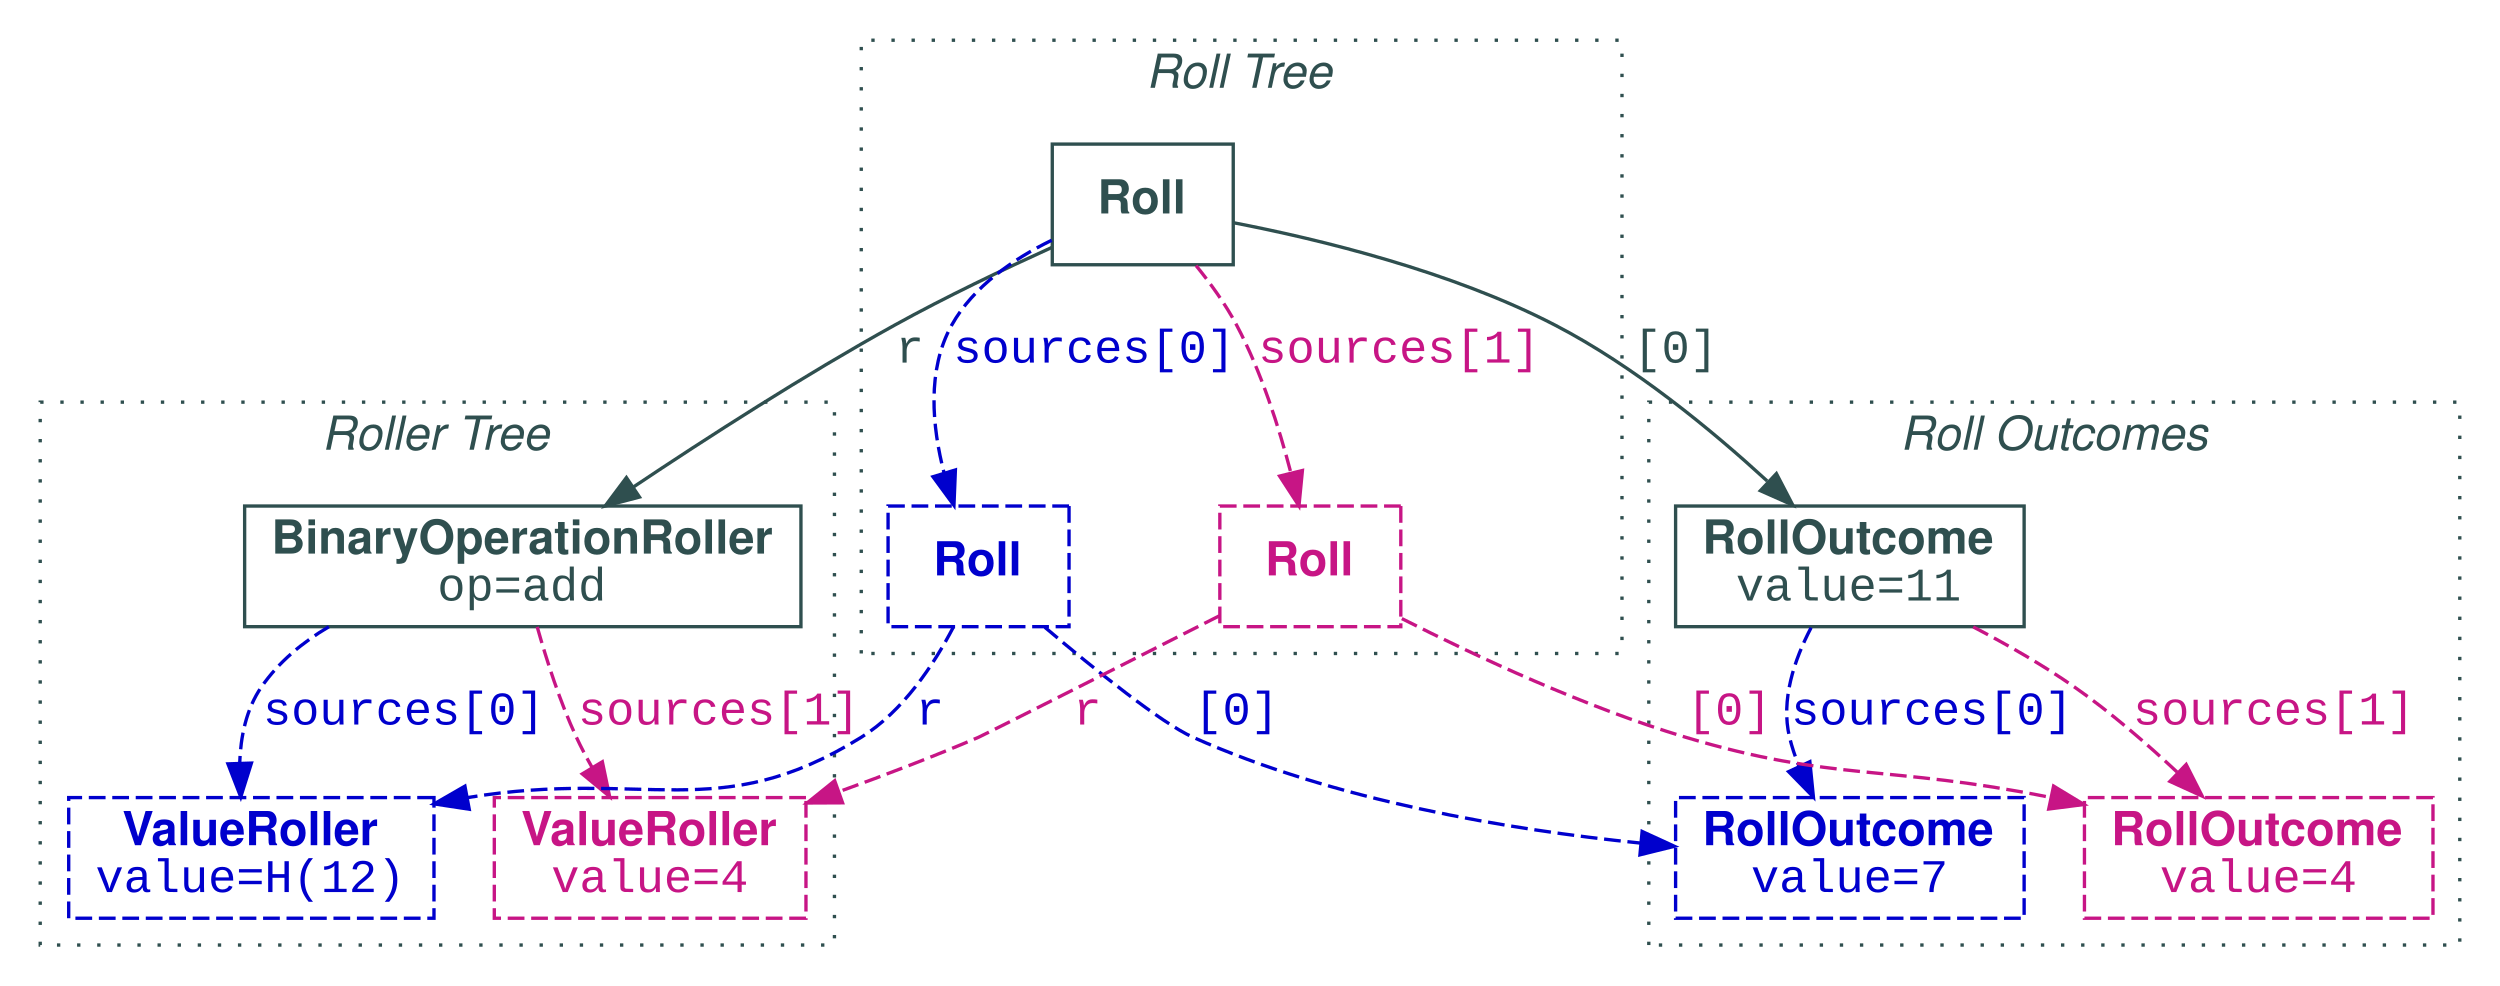
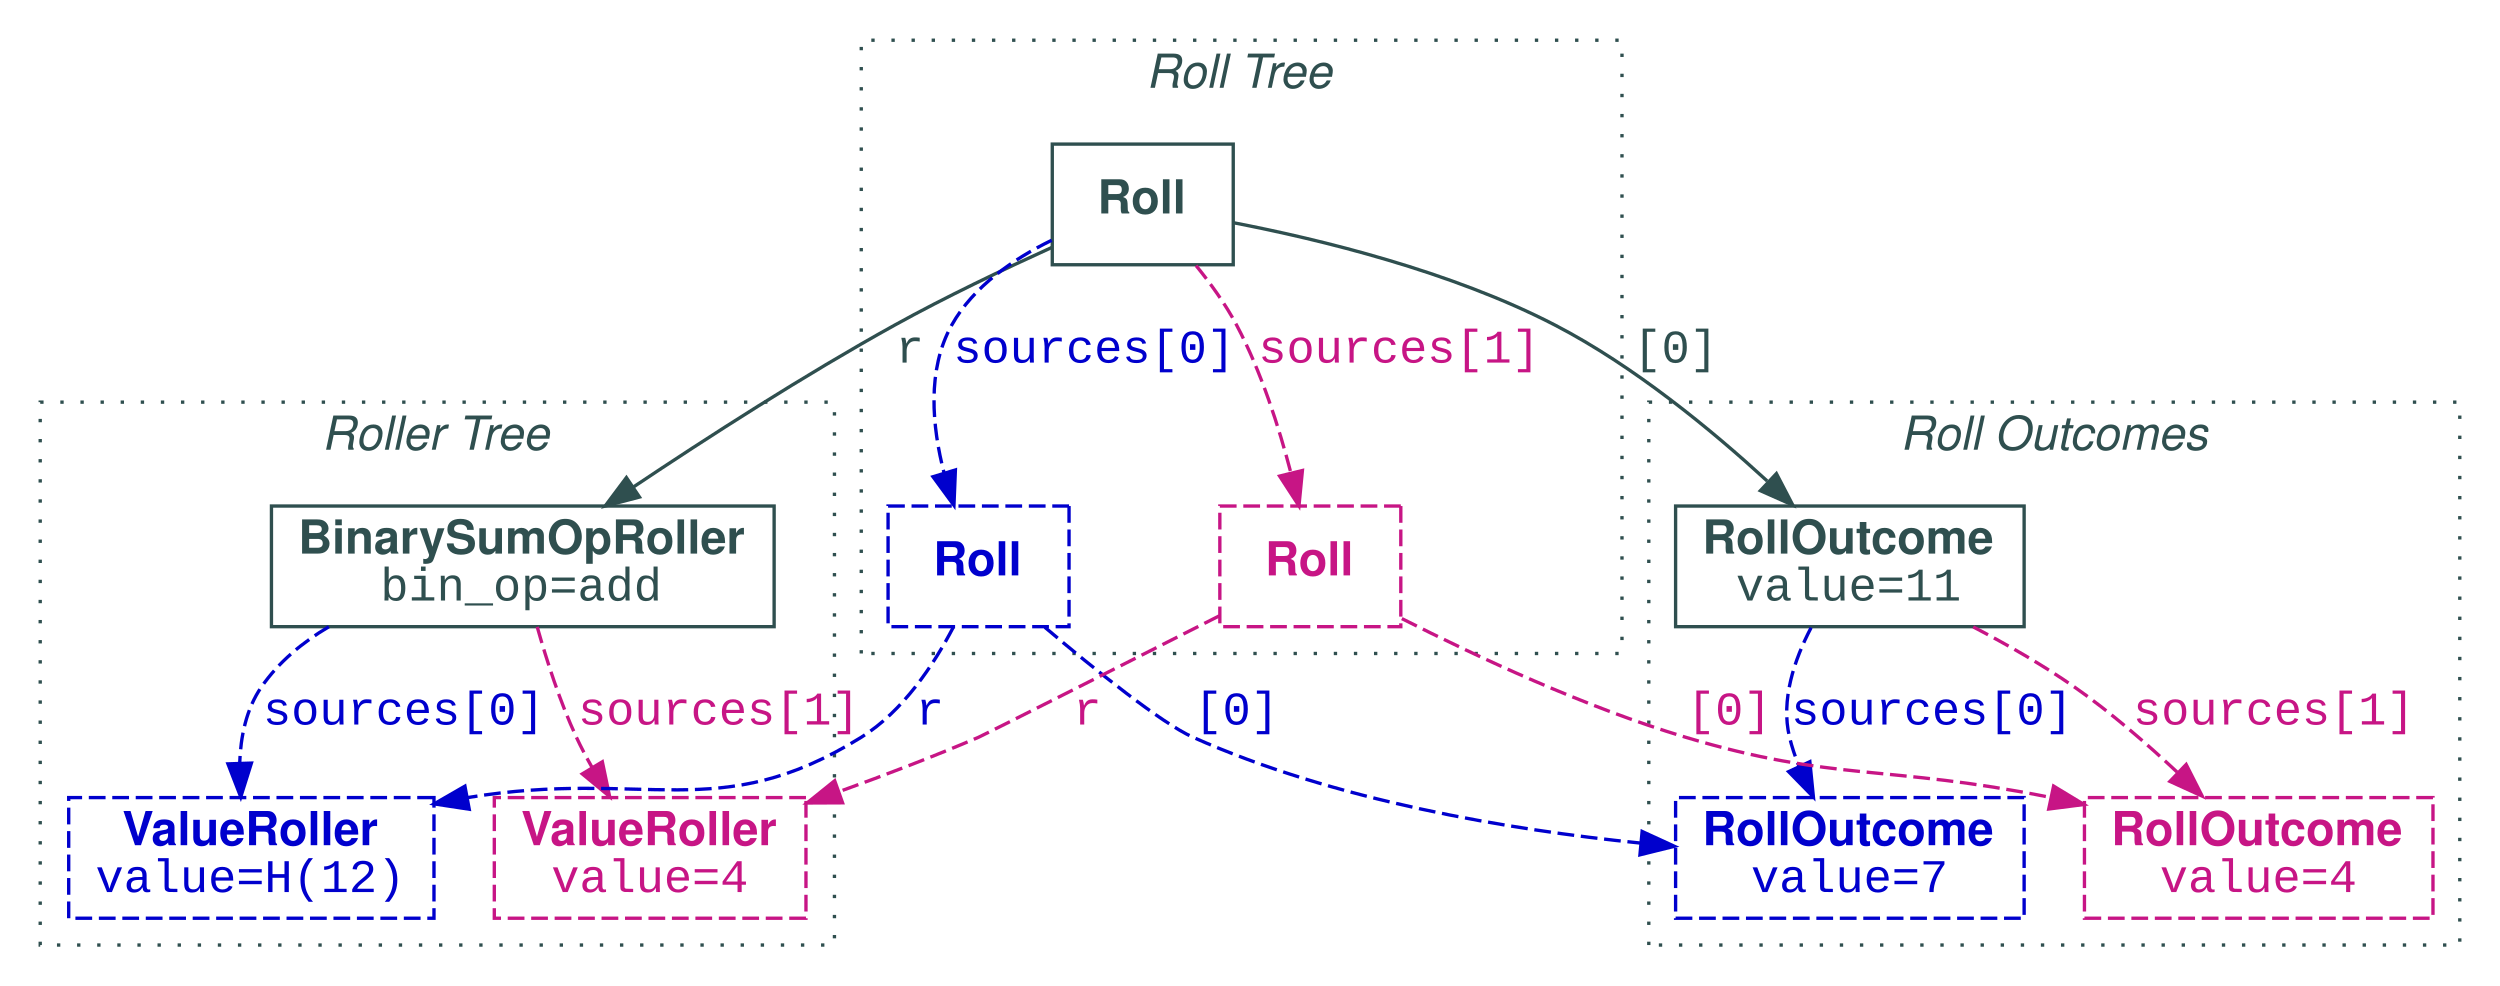
<svg xmlns="http://www.w3.org/2000/svg" width="746pt" height="294pt" viewBox="0.00 0.00 746.00 294.00">
  <g id="graph0" class="graph" transform="scale(1 1) rotate(0) translate(4 290)">
    <g id="clust1" class="cluster">
      <polygon fill="transparent" stroke="DarkSlateGray" stroke-dasharray="1,5" points="253,-95 253,-278 480,-278 480,-95 253,-95" />
      <text text-anchor="start" x="338" y="-263.8" font-family="Helvetica,sans-Serif" font-style="italic" font-size="14.00" fill="DarkSlateGray">Roll Tree</text>
    </g>
    <g id="clust2" class="cluster">
      <polygon fill="transparent" stroke="DarkSlateGray" stroke-dasharray="1,5" points="8,-8 8,-170 245,-170 245,-8 8,-8" />
      <text text-anchor="start" x="92" y="-155.8" font-family="Helvetica,sans-Serif" font-style="italic" font-size="14.00" fill="DarkSlateGray">Roller Tree</text>
    </g>
    <g id="clust3" class="cluster">
      <polygon fill="transparent" stroke="DarkSlateGray" stroke-dasharray="1,5" points="488,-8 488,-170 730,-170 730,-8 488,-8" />
      <text text-anchor="start" x="563" y="-155.8" font-family="Helvetica,sans-Serif" font-style="italic" font-size="14.00" fill="DarkSlateGray">Roll Outcomes</text>
    </g>
    <g id="node1" class="node">
      <polygon fill="none" stroke="DarkSlateGray" points="364,-247 310,-247 310,-211 364,-211 364,-247" />
      <text text-anchor="start" x="323.5" y="-226.3" font-family="Helvetica,sans-Serif" font-weight="bold" font-size="14.00" fill="DarkSlateGray">Roll</text>
    </g>
    <g id="node2" class="node">
-       <polygon fill="none" stroke="DarkSlateGray" points="235,-139 69,-139 69,-103 235,-103 235,-139" />
-       <text text-anchor="start" x="77" y="-124.8" font-family="Helvetica,sans-Serif" font-weight="bold" font-size="14.00" fill="DarkSlateGray">BinaryOperationRoller</text>
-       <text text-anchor="start" x="126.5" y="-110.8" font-family="Courier New" font-size="14.00" fill="DarkSlateGray">op=add</text>
+       <polygon fill="none" stroke="DarkSlateGray" points="227,-139 77,-139 77,-103 227,-103 227,-139" />
+       <text text-anchor="start" x="85" y="-124.8" font-family="Helvetica,sans-Serif" font-weight="bold" font-size="14.00" fill="DarkSlateGray">BinarySumOpRoller</text>
+       <text text-anchor="start" x="109.5" y="-110.8" font-family="Courier New" font-size="14.00" fill="DarkSlateGray">bin_op=add</text>
    </g>
    <g id="edge1" class="edge">
      <path fill="none" stroke="DarkSlateGray" d="M309.87,-216.17C295.69,-209.74 278.17,-201.39 263,-193 236.08,-178.11 206.82,-159.27 185.1,-144.74" />
      <polygon fill="DarkSlateGray" stroke="DarkSlateGray" points="186.82,-141.68 176.57,-139 182.92,-147.49 186.82,-141.68" />
      <text text-anchor="middle" x="267.5" y="-181.8" font-family="Courier New" font-size="14.00" fill="DarkSlateGray">r</text>
    </g>
    <g id="node3" class="node">
      <polygon fill="none" stroke="DarkSlateGray" points="600,-139 496,-139 496,-103 600,-103 600,-139" />
      <text text-anchor="start" x="504" y="-124.8" font-family="Helvetica,sans-Serif" font-weight="bold" font-size="14.00" fill="DarkSlateGray">RollOutcome</text>
      <text text-anchor="start" x="514" y="-110.8" font-family="Courier New" font-size="14.00" fill="DarkSlateGray">value=11</text>
    </g>
    <g id="edge2" class="edge">
      <path fill="none" stroke="DarkSlateGray" d="M364.07,-223.54C389.8,-218.57 429.05,-209.04 460,-193 483.52,-180.82 506.69,-161.75 523.35,-146.45" />
      <polygon fill="DarkSlateGray" stroke="DarkSlateGray" points="526.08,-148.68 530.97,-139.28 521.29,-143.58 526.08,-148.68" />
      <text text-anchor="middle" x="496" y="-181.8" font-family="Courier New" font-size="14.00" fill="DarkSlateGray">[0]</text>
    </g>
    <g id="node4" class="node">
      <polygon fill="none" stroke="MediumBlue" stroke-dasharray="5,2" points="315,-139 261,-139 261,-103 315,-103 315,-139" />
      <text text-anchor="start" x="274.5" y="-118.3" font-family="Helvetica,sans-Serif" font-weight="bold" font-size="14.00" fill="MediumBlue">Roll</text>
    </g>
    <g id="edge7" class="edge">
      <path fill="none" stroke="MediumBlue" stroke-dasharray="5,2" d="M309.81,-218.3C298.47,-212.76 286.46,-204.55 280,-193 272.54,-179.67 274.11,-162.74 277.74,-148.76" />
      <polygon fill="MediumBlue" stroke="MediumBlue" points="281.09,-149.77 280.66,-139.19 274.4,-147.74 281.09,-149.77" />
      <text text-anchor="middle" x="322.5" y="-181.8" font-family="Courier New" font-size="14.00" fill="MediumBlue">sources[0]</text>
    </g>
    <g id="node7" class="node">
      <polygon fill="none" stroke="MediumVioletRed" stroke-dasharray="5,2" points="414,-139 360,-139 360,-103 414,-103 414,-139" />
      <text text-anchor="start" x="373.5" y="-118.3" font-family="Helvetica,sans-Serif" font-weight="bold" font-size="14.00" fill="MediumVioletRed">Roll</text>
    </g>
    <g id="edge8" class="edge">
      <path fill="none" stroke="MediumVioletRed" stroke-dasharray="5,2" d="M352.91,-210.74C357.28,-205.35 361.72,-199.19 365,-193 372.32,-179.19 377.64,-162.55 381.21,-148.86" />
      <polygon fill="MediumVioletRed" stroke="MediumVioletRed" points="384.64,-149.6 383.61,-139.05 377.83,-147.94 384.64,-149.6" />
      <text text-anchor="middle" x="413.5" y="-181.8" font-family="Courier New" font-size="14.00" fill="MediumVioletRed">sources[1]</text>
    </g>
    <g id="node5" class="node">
      <polygon fill="none" stroke="MediumBlue" stroke-dasharray="5,2" points="125.5,-52 16.5,-52 16.5,-16 125.5,-16 125.5,-52" />
      <text text-anchor="start" x="32.5" y="-37.8" font-family="Helvetica,sans-Serif" font-weight="bold" font-size="14.00" fill="MediumBlue">ValueRoller</text>
      <text text-anchor="start" x="24.5" y="-23.8" font-family="Courier New" font-size="14.00" fill="MediumBlue">value=H(12)</text>
    </g>
    <g id="edge9" class="edge">
      <path fill="none" stroke="MediumBlue" stroke-dasharray="5,2" d="M94.13,-102.98C86.27,-98.34 79.15,-92.45 74,-85 69.46,-78.43 67.79,-70.15 67.52,-62.22" />
      <polygon fill="MediumBlue" stroke="MediumBlue" points="71.02,-62.29 67.84,-52.18 64.02,-62.06 71.02,-62.29" />
      <text text-anchor="middle" x="116.5" y="-73.8" font-family="Courier New" font-size="14.00" fill="MediumBlue">sources[0]</text>
    </g>
    <g id="node8" class="node">
      <polygon fill="none" stroke="MediumVioletRed" stroke-dasharray="5,2" points="236.5,-52 143.5,-52 143.5,-16 236.5,-16 236.5,-52" />
      <text text-anchor="start" x="151.5" y="-37.8" font-family="Helvetica,sans-Serif" font-weight="bold" font-size="14.00" fill="MediumVioletRed">ValueRoller</text>
      <text text-anchor="start" x="160.5" y="-23.8" font-family="Courier New" font-size="14.00" fill="MediumVioletRed">value=4</text>
    </g>
    <g id="edge10" class="edge">
      <path fill="none" stroke="MediumVioletRed" stroke-dasharray="5,2" d="M156.31,-102.93C159.08,-93.08 163.08,-80.58 168,-70 169.39,-67.01 171,-63.96 172.69,-60.97" />
      <polygon fill="MediumVioletRed" stroke="MediumVioletRed" points="175.74,-62.69 177.91,-52.32 169.75,-59.07 175.74,-62.69" />
      <text text-anchor="middle" x="210.5" y="-73.8" font-family="Courier New" font-size="14.00" fill="MediumVioletRed">sources[1]</text>
    </g>
    <g id="node6" class="node">
      <polygon fill="none" stroke="MediumBlue" stroke-dasharray="5,2" points="600,-52 496,-52 496,-16 600,-16 600,-52" />
      <text text-anchor="start" x="504" y="-37.8" font-family="Helvetica,sans-Serif" font-weight="bold" font-size="14.00" fill="MediumBlue">RollOutcome</text>
      <text text-anchor="start" x="518.5" y="-23.8" font-family="Courier New" font-size="14.00" fill="MediumBlue">value=7</text>
    </g>
    <g id="edge11" class="edge">
      <path fill="none" stroke="MediumBlue" stroke-dasharray="5,2" d="M536.43,-102.7C531.45,-93.2 527.31,-81.12 530,-70 530.69,-67.14 531.66,-64.24 532.8,-61.41" />
      <polygon fill="MediumBlue" stroke="MediumBlue" points="536.06,-62.71 537.12,-52.17 529.72,-59.74 536.06,-62.71" />
      <text text-anchor="middle" x="572.5" y="-73.8" font-family="Courier New" font-size="14.00" fill="MediumBlue">sources[0]</text>
    </g>
    <g id="node9" class="node">
      <polygon fill="none" stroke="MediumVioletRed" stroke-dasharray="5,2" points="722,-52 618,-52 618,-16 722,-16 722,-52" />
      <text text-anchor="start" x="626" y="-37.8" font-family="Helvetica,sans-Serif" font-weight="bold" font-size="14.00" fill="MediumVioletRed">RollOutcome</text>
      <text text-anchor="start" x="640.5" y="-23.8" font-family="Courier New" font-size="14.00" fill="MediumVioletRed">value=4</text>
    </g>
    <g id="edge12" class="edge">
      <path fill="none" stroke="MediumVioletRed" stroke-dasharray="5,2" d="M584.81,-102.93C594.9,-97.67 605.64,-91.54 615,-85 625.75,-77.5 636.62,-68.08 645.83,-59.44" />
      <polygon fill="MediumVioletRed" stroke="MediumVioletRed" points="648.35,-61.88 653.14,-52.43 643.5,-56.83 648.35,-61.88" />
      <text text-anchor="middle" x="674.5" y="-73.8" font-family="Courier New" font-size="14.00" fill="MediumVioletRed">sources[1]</text>
    </g>
    <g id="edge3" class="edge">
      <path fill="none" stroke="MediumBlue" stroke-dasharray="5,2" d="M280.47,-102.84C274.63,-91.63 265.43,-77.71 253,-70 210.12,-43.41 188.83,-60.74 135.51,-52" />
      <polygon fill="MediumBlue" stroke="MediumBlue" points="136.02,-48.53 125.54,-50.12 134.73,-55.41 136.02,-48.53" />
      <text text-anchor="middle" x="273.5" y="-73.8" font-family="Courier New" font-size="14.00" fill="MediumBlue">r</text>
    </g>
    <g id="edge4" class="edge">
      <path fill="none" stroke="MediumBlue" stroke-dasharray="5,2" d="M307.78,-102.82C322.84,-90.08 342.54,-74.23 352,-70 394.25,-51.14 445.9,-42.43 485.57,-38.42" />
      <polygon fill="MediumBlue" stroke="MediumBlue" points="486.01,-41.89 495.64,-37.47 485.36,-34.92 486.01,-41.89" />
      <text text-anchor="middle" x="365" y="-73.8" font-family="Courier New" font-size="14.00" fill="MediumBlue">[0]</text>
    </g>
    <g id="edge5" class="edge">
      <path fill="none" stroke="MediumVioletRed" stroke-dasharray="5,2" d="M359.83,-106.23C331.17,-91.7 289.84,-70.79 288,-70 274.77,-64.32 260.29,-58.79 246.61,-53.86" />
      <polygon fill="MediumVioletRed" stroke="MediumVioletRed" points="247.42,-50.44 236.82,-50.39 245.07,-57.03 247.42,-50.44" />
      <text text-anchor="middle" x="320.5" y="-73.8" font-family="Courier New" font-size="14.00" fill="MediumVioletRed">r</text>
    </g>
    <g id="edge6" class="edge">
      <path fill="none" stroke="MediumVioletRed" stroke-dasharray="5,2" d="M414.31,-105.41C436.54,-94.14 469.01,-78.98 499,-70 543.58,-56.65 558.79,-61.91 607.91,-52.04" />
      <polygon fill="MediumVioletRed" stroke="MediumVioletRed" points="608.79,-55.43 617.85,-49.94 607.34,-48.59 608.79,-55.43" />
      <text text-anchor="middle" x="512" y="-73.8" font-family="Courier New" font-size="14.00" fill="MediumVioletRed">[0]</text>
    </g>
  </g>
</svg>
